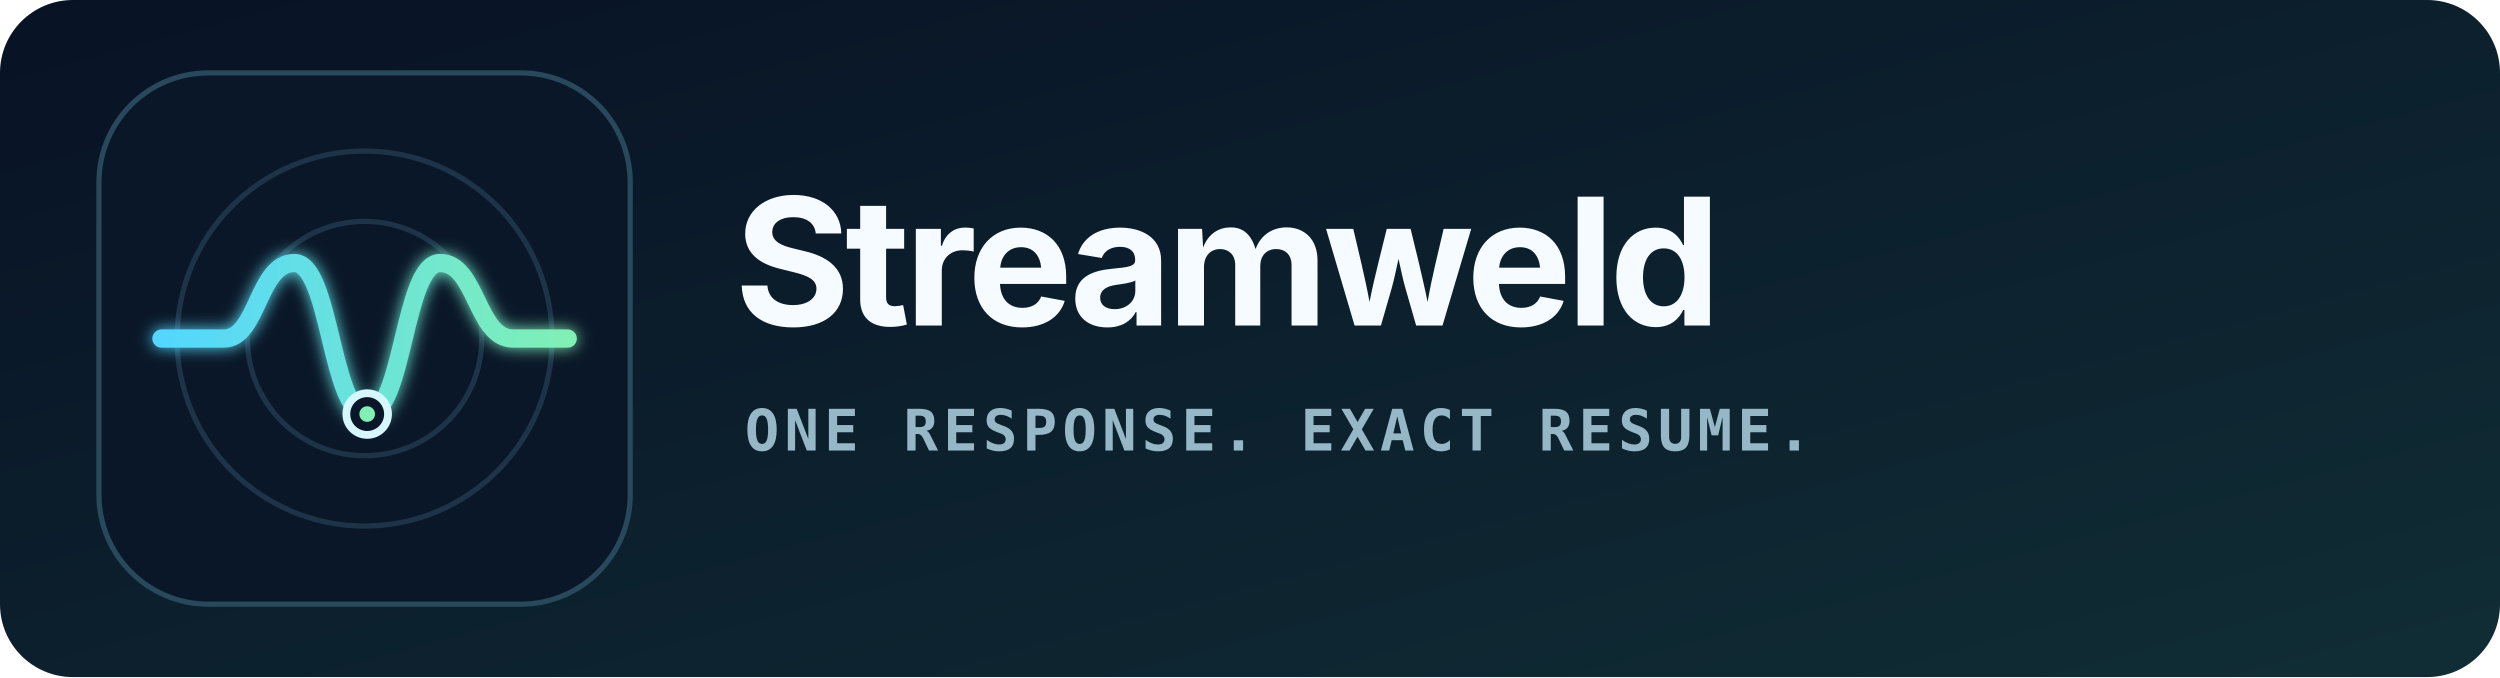
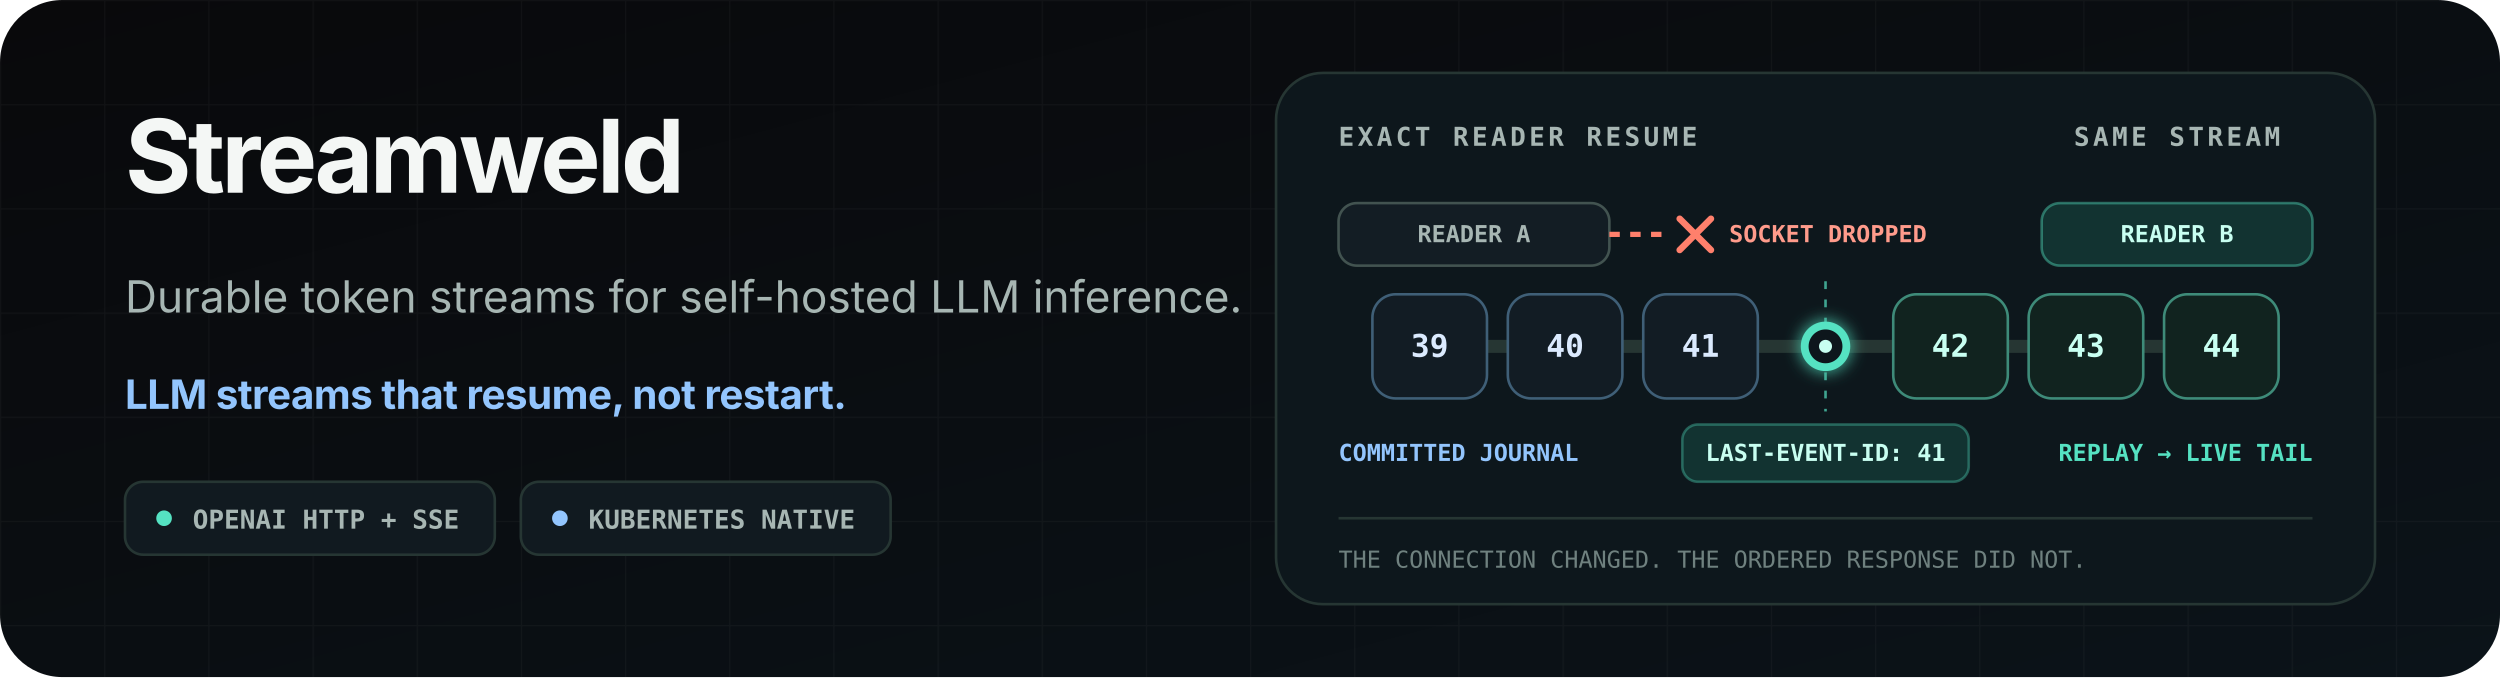
<svg xmlns="http://www.w3.org/2000/svg" viewBox="0 0 960 260" role="img" aria-labelledby="title description">
  <defs>
    <linearGradient id="background" x1="0" y1="0" x2="1" y2="1">
-       <stop offset="0" stop-color="#081225" />
-       <stop offset="1" stop-color="#102d35" />
+       <stop offset="0" stop-color="#09090b" />
+       <stop offset="1" stop-color="#0b1319" />
    </linearGradient>
-     <linearGradient id="signal" x1="0" y1="0" x2="1" y2="0">
-       <stop offset="0" stop-color="#54d6ff" />
-       <stop offset="1" stop-color="#80f0b5" />
+     <linearGradient id="rail" x1="0" y1="0" x2="1" y2="0">
+       <stop offset="0" stop-color="#93c5fd" />
+       <stop offset="0.5" stop-color="#93c5fd" />
+       <stop offset="0.5" stop-color="#55e2c2" />
+       <stop offset="1" stop-color="#55e2c2" />
    </linearGradient>
-     <filter id="soft-glow" x="-30%" y="-30%" width="160%" height="160%">
+     <pattern id="grid" width="40" height="40" patternUnits="userSpaceOnUse">
+       <path d="M40 0H0V40" fill="none" stroke="#f4f7f5" stroke-opacity="0.035" />
+     </pattern>
+     <filter id="cursor-glow" x="-100%" y="-100%" width="300%" height="300%">
      <feGaussianBlur stdDeviation="3" result="blur" />
      <feMerge>
        <feMergeNode in="blur" />
        <feMergeNode in="SourceGraphic" />
      </feMerge>
    </filter>
  </defs>
-   <rect width="960" height="260" rx="28" fill="url(#background)" />
-   <g transform="translate(38 28)">
-     <rect x="0" y="0" width="204" height="204" rx="42" fill="#0a1728" stroke="#28485b" stroke-width="2" />
-     <circle cx="102" cy="102" r="72" fill="none" stroke="#1d3448" stroke-width="2" />
-     <circle cx="102" cy="102" r="45" fill="none" stroke="#1d3448" stroke-width="2" />
-     <path d="M24 102H48C61 102 61 73 75 73S89 131 103 131s14-58 28-58 14 29 28 29h21" fill="none" stroke="url(#signal)" stroke-width="7" stroke-linecap="round" stroke-linejoin="round" filter="url(#soft-glow)" />
-     <circle cx="103" cy="131" r="8" fill="#0a1728" stroke="#d7f7ff" stroke-width="3" />
-     <circle cx="103" cy="131" r="3" fill="#80f0b5" />
+   <rect width="960" height="260" rx="24" fill="url(#background)" />
+   <rect width="960" height="260" rx="24" fill="url(#grid)" />
+   <g font-family="Inter,Segoe UI,Arial,sans-serif">
+     <text x="48" y="74" fill="#f4f7f5" font-size="39" font-weight="700" letter-spacing="-1.4">Streamweld</text>
+     <text x="48" y="120" fill="#a7b6b3" font-size="17">Durable token streams for self-hosted LLM inference.</text>
+     <text x="48" y="157" fill="#93c5fd" font-size="15.5" font-weight="700" letter-spacing="-0.2">LLM streams that resume, not restart.</text>
+     <g transform="translate(48 185)" font-family="SFMono-Regular,Cascadia Code,Consolas,monospace" font-size="10" font-weight="600">
+       <rect width="142" height="28" rx="7" fill="#111a20" stroke="#263633" />
+       <circle cx="15" cy="14" r="3" fill="#55e2c2" />
+       <text x="26" y="18" fill="#a7b6b3">OPENAI HTTP + SSE</text>
+       <rect x="152" width="142" height="28" rx="7" fill="#111a20" stroke="#263633" />
+       <circle cx="167" cy="14" r="3" fill="#93c5fd" />
+       <text x="178" y="18" fill="#a7b6b3">KUBERNETES NATIVE</text>
+     </g>
  </g>
-   <g transform="translate(282 65)" font-family="Inter,Segoe UI,Arial,sans-serif">
-     <text x="0" y="60" fill="#f5fbff" font-size="68" font-weight="700" letter-spacing="-2">Streamweld</text>
-     <text x="4" y="108" fill="#96b8c6" font-family="SFMono-Regular,Consolas,monospace" font-size="22" font-weight="600" letter-spacing="2">ONE RESPONSE. EXACT RESUME.</text>
+   <g font-family="Inter,Segoe UI,Arial,sans-serif">
+     <rect x="490" y="28" width="422" height="204" rx="18" fill="#0d171c" stroke="#263633" />
+     <text x="514" y="56" fill="#a7b6b3" font-family="SFMono-Regular,Cascadia Code,Consolas,monospace" font-size="10" font-weight="700" letter-spacing="1.3">EXACT READER RESUME</text>
+     <text x="836" y="56" fill="#a7b6b3" font-family="SFMono-Regular,Cascadia Code,Consolas,monospace" font-size="10" font-weight="700" letter-spacing="1.3" text-anchor="middle">SAME STREAM</text>
+     <g font-family="SFMono-Regular,Cascadia Code,Consolas,monospace" font-size="9" font-weight="700">
+       <rect x="514" y="78" width="104" height="24" rx="7" fill="#131d24" stroke="#425350" />
+       <text x="566" y="93" fill="#a7b6b3" text-anchor="middle">READER A</text>
+       <path d="M618 90h20" stroke="#ff806c" stroke-width="2" stroke-dasharray="4 4" />
+       <path d="M645 84l12 12m0-12-12 12" stroke="#ff806c" stroke-width="2.5" stroke-linecap="round" />
+       <text x="664" y="93" fill="#ff9b8b">SOCKET DROPPED</text>
+       <rect x="784" y="78" width="104" height="24" rx="7" fill="#123331" stroke="#55e2c2" stroke-opacity="0.42" />
+       <text x="836" y="93" fill="#c8fff1" text-anchor="middle">READER B</text>
+     </g>
+     <path d="M549 133H853" stroke="#263633" stroke-width="5" stroke-linecap="round" />
+     <path d="M549 133H853" stroke="url(#rail)" stroke-width="2" stroke-linecap="round" />
+     <g font-family="SFMono-Regular,Cascadia Code,Consolas,monospace" font-size="12" font-weight="700" text-anchor="middle">
+       <g fill="#121c24" stroke="#3f5f77">
+         <rect x="527" y="113" width="44" height="40" rx="9" />
+         <rect x="579" y="113" width="44" height="40" rx="9" />
+         <rect x="631" y="113" width="44" height="40" rx="9" />
+       </g>
+       <text x="549" y="137" fill="#dbeafe">39</text>
+       <text x="601" y="137" fill="#dbeafe">40</text>
+       <text x="653" y="137" fill="#dbeafe">41</text>
+       <g fill="#11231f" stroke="#3e8b79">
+         <rect x="727" y="113" width="44" height="40" rx="9" />
+         <rect x="779" y="113" width="44" height="40" rx="9" />
+         <rect x="831" y="113" width="44" height="40" rx="9" />
+       </g>
+       <text x="749" y="137" fill="#c8fff1">42</text>
+       <text x="801" y="137" fill="#c8fff1">43</text>
+       <text x="853" y="137" fill="#c8fff1">44</text>
+     </g>
+     <path d="M701 108v50" stroke="#55e2c2" stroke-opacity="0.7" stroke-dasharray="3 4" />
+     <circle cx="701" cy="133" r="8" fill="#0d171c" stroke="#55e2c2" stroke-width="3" filter="url(#cursor-glow)" />
+     <circle cx="701" cy="133" r="2.5" fill="#c8fff1" />
+     <g font-family="SFMono-Regular,Cascadia Code,Consolas,monospace" font-size="9" font-weight="700">
+       <text x="514" y="177" fill="#93c5fd">COMMITTED JOURNAL</text>
+       <rect x="646" y="163" width="110" height="22" rx="6" fill="#123331" stroke="#55e2c2" stroke-opacity="0.35" />
+       <text x="701" y="177" fill="#c8fff1" text-anchor="middle">LAST-EVENT-ID: 41</text>
+       <text x="888" y="177" fill="#55e2c2" text-anchor="end">REPLAY → LIVE TAIL</text>
+     </g>
+     <path d="M514 199H888" stroke="#263633" />
+     <text x="514" y="218" fill="#6f817f" font-family="SFMono-Regular,Cascadia Code,Consolas,monospace" font-size="9">THE CONNECTION CHANGED. THE ORDERED RESPONSE DID NOT.</text>
  </g>
</svg>
